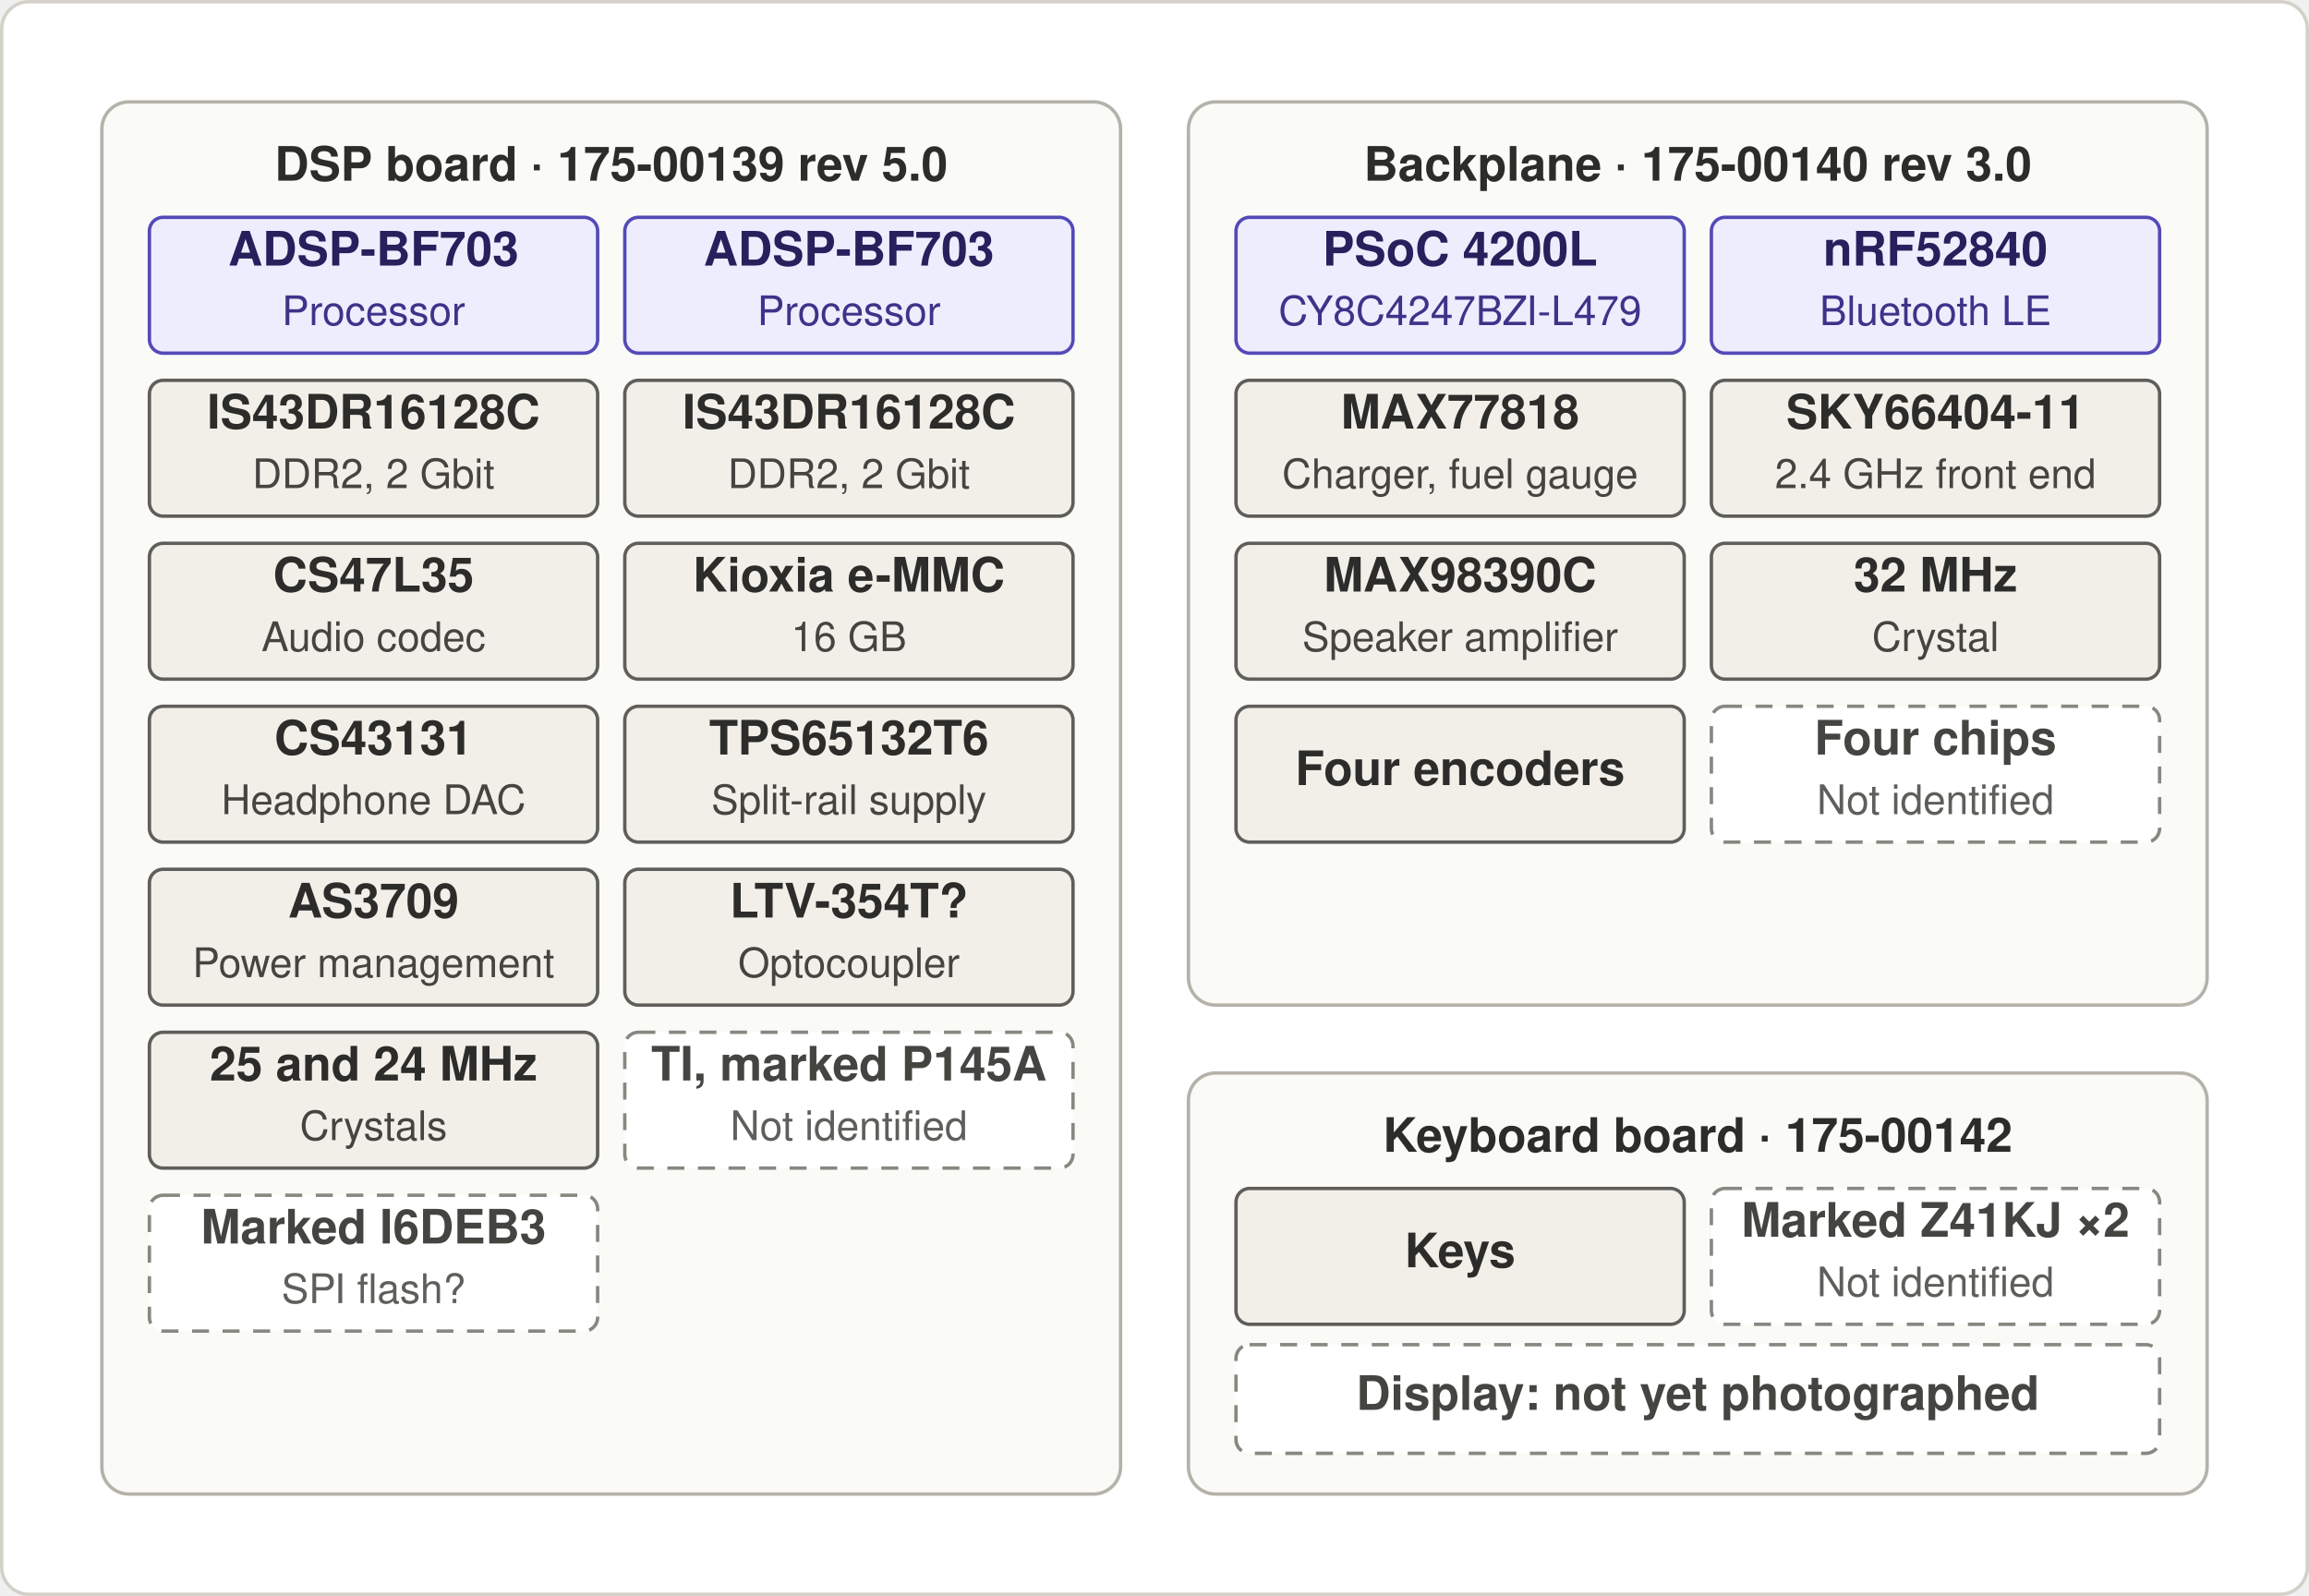
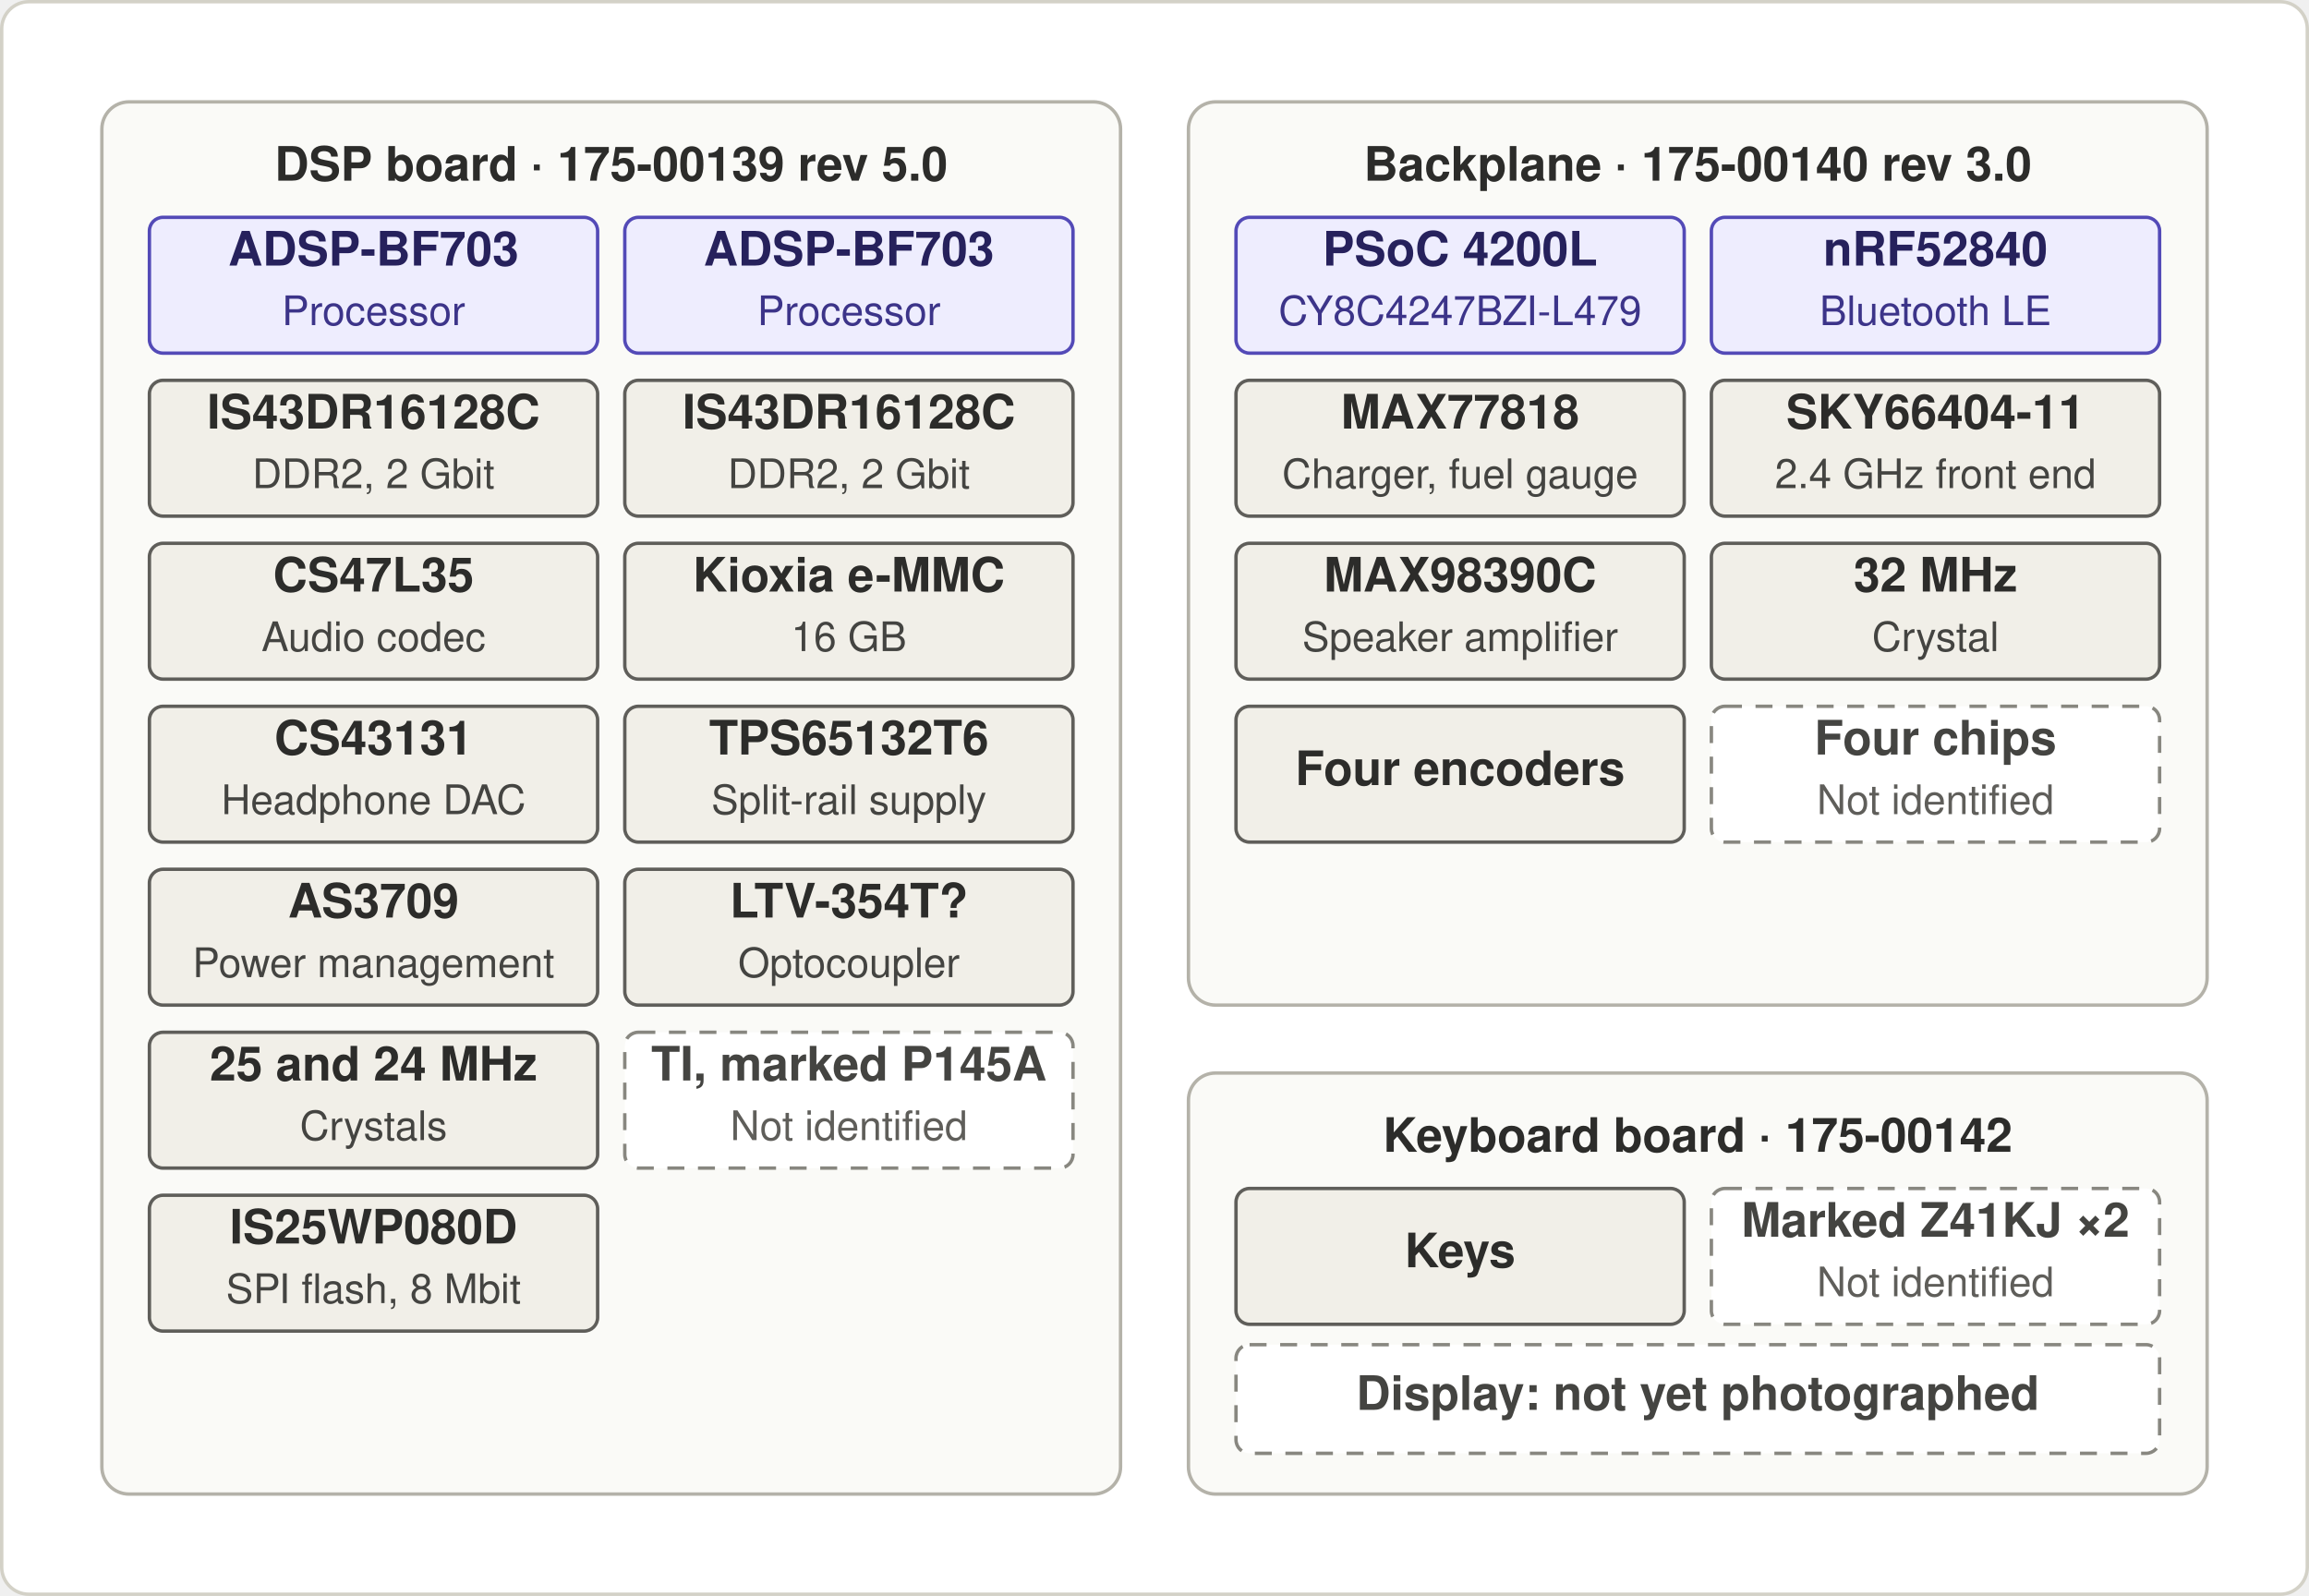
<svg xmlns="http://www.w3.org/2000/svg" viewBox="0 0 680 470" width="680" height="470" font-family="-apple-system, 'Segoe UI', Helvetica, Arial, sans-serif" role="img">
  <defs>
    <marker id="a" viewBox="0 0 10 10" refX="8" refY="5" markerWidth="6" markerHeight="6" orient="auto-start-reverse">
      <path d="M2 1L8 5L2 9" fill="none" stroke="#5F5E5A" stroke-width="1.5" stroke-linecap="round" stroke-linejoin="round" />
    </marker>
  </defs>
  <rect x="0.5" y="0.5" width="679" height="469" rx="8" fill="#FFFFFF" stroke="#D3D1C7" />
  <rect x="30" y="30" width="300" height="410" rx="8" fill="#FAFAF7" stroke="#B4B2A9" />
  <text x="180.0" y="50" font-size="14" font-weight="600" text-anchor="middle" dominant-baseline="central" fill="#2C2C2A">DSP board  ·  175-00139 rev 5.0</text>
  <rect x="350" y="30" width="300" height="266" rx="8" fill="#FAFAF7" stroke="#B4B2A9" />
  <text x="500.0" y="50" font-size="14" font-weight="600" text-anchor="middle" dominant-baseline="central" fill="#2C2C2A">Backplane  ·  175-00140 rev 3.0</text>
  <rect x="350" y="316" width="300" height="124" rx="8" fill="#FAFAF7" stroke="#B4B2A9" />
  <text x="500.0" y="336" font-size="14" font-weight="600" text-anchor="middle" dominant-baseline="central" fill="#2C2C2A">Keyboard board  ·  175-00142</text>
  <rect x="44" y="64" width="132" height="40" rx="4" fill="#EEEDFE" stroke="#534AB7" />
  <text x="110.0" y="75.0" font-size="14" font-weight="600" text-anchor="middle" dominant-baseline="central" fill="#26215C">ADSP-BF703</text>
  <text x="110.0" y="93.0" font-size="12" font-weight="400" text-anchor="middle" dominant-baseline="central" fill="#3C3489">Processor</text>
  <rect x="44" y="112" width="132" height="40" rx="4" fill="#F1EFE8" stroke="#5F5E5A" />
  <text x="110.0" y="123.0" font-size="14" font-weight="600" text-anchor="middle" dominant-baseline="central" fill="#2C2C2A">IS43DR16128C</text>
  <text x="110.0" y="141.0" font-size="12" font-weight="400" text-anchor="middle" dominant-baseline="central" fill="#444441">DDR2, 2 Gbit</text>
  <rect x="44" y="160" width="132" height="40" rx="4" fill="#F1EFE8" stroke="#5F5E5A" />
  <text x="110.0" y="171.0" font-size="14" font-weight="600" text-anchor="middle" dominant-baseline="central" fill="#2C2C2A">CS47L35</text>
  <text x="110.0" y="189.0" font-size="12" font-weight="400" text-anchor="middle" dominant-baseline="central" fill="#444441">Audio codec</text>
  <rect x="44" y="208" width="132" height="40" rx="4" fill="#F1EFE8" stroke="#5F5E5A" />
  <text x="110.0" y="219.0" font-size="14" font-weight="600" text-anchor="middle" dominant-baseline="central" fill="#2C2C2A">CS43131</text>
  <text x="110.0" y="237.0" font-size="12" font-weight="400" text-anchor="middle" dominant-baseline="central" fill="#444441">Headphone DAC</text>
  <rect x="44" y="256" width="132" height="40" rx="4" fill="#F1EFE8" stroke="#5F5E5A" />
  <text x="110.0" y="267.0" font-size="14" font-weight="600" text-anchor="middle" dominant-baseline="central" fill="#2C2C2A">AS3709</text>
  <text x="110.0" y="285.0" font-size="12" font-weight="400" text-anchor="middle" dominant-baseline="central" fill="#444441">Power management</text>
  <rect x="44" y="304" width="132" height="40" rx="4" fill="#F1EFE8" stroke="#5F5E5A" />
  <text x="110.0" y="315.0" font-size="14" font-weight="600" text-anchor="middle" dominant-baseline="central" fill="#2C2C2A">25 and 24 MHz</text>
  <text x="110.0" y="333.0" font-size="12" font-weight="400" text-anchor="middle" dominant-baseline="central" fill="#444441">Crystals</text>
-   <rect x="44" y="352" width="132" height="40" rx="4" fill="#FFFFFF" stroke="#888780" stroke-dasharray="5 4" />
-   <text x="110.0" y="363.0" font-size="14" font-weight="600" text-anchor="middle" dominant-baseline="central" fill="#444441">Marked I6DEB3</text>
-   <text x="110.0" y="381.0" font-size="12" font-weight="400" text-anchor="middle" dominant-baseline="central" fill="#5F5E5A">SPI flash?</text>
+   <rect x="44" y="352" width="132" height="40" rx="4" fill="#F1EFE8" stroke="#5F5E5A" />
+   <text x="110.0" y="363.0" font-size="14" font-weight="600" text-anchor="middle" dominant-baseline="central" fill="#2C2C2A">IS25WP080D</text>
+   <text x="110.0" y="381.0" font-size="12" font-weight="400" text-anchor="middle" dominant-baseline="central" fill="#444441">SPI flash, 8 Mbit</text>
  <rect x="184" y="64" width="132" height="40" rx="4" fill="#EEEDFE" stroke="#534AB7" />
  <text x="250.0" y="75.0" font-size="14" font-weight="600" text-anchor="middle" dominant-baseline="central" fill="#26215C">ADSP-BF703</text>
  <text x="250.0" y="93.0" font-size="12" font-weight="400" text-anchor="middle" dominant-baseline="central" fill="#3C3489">Processor</text>
  <rect x="184" y="112" width="132" height="40" rx="4" fill="#F1EFE8" stroke="#5F5E5A" />
  <text x="250.0" y="123.0" font-size="14" font-weight="600" text-anchor="middle" dominant-baseline="central" fill="#2C2C2A">IS43DR16128C</text>
  <text x="250.0" y="141.0" font-size="12" font-weight="400" text-anchor="middle" dominant-baseline="central" fill="#444441">DDR2, 2 Gbit</text>
  <rect x="184" y="160" width="132" height="40" rx="4" fill="#F1EFE8" stroke="#5F5E5A" />
  <text x="250.0" y="171.0" font-size="14" font-weight="600" text-anchor="middle" dominant-baseline="central" fill="#2C2C2A">Kioxia e-MMC</text>
  <text x="250.0" y="189.0" font-size="12" font-weight="400" text-anchor="middle" dominant-baseline="central" fill="#444441">16 GB</text>
  <rect x="184" y="208" width="132" height="40" rx="4" fill="#F1EFE8" stroke="#5F5E5A" />
  <text x="250.0" y="219.0" font-size="14" font-weight="600" text-anchor="middle" dominant-baseline="central" fill="#2C2C2A">TPS65132T6</text>
  <text x="250.0" y="237.0" font-size="12" font-weight="400" text-anchor="middle" dominant-baseline="central" fill="#444441">Split-rail supply</text>
  <rect x="184" y="256" width="132" height="40" rx="4" fill="#F1EFE8" stroke="#5F5E5A" />
  <text x="250.0" y="267.0" font-size="14" font-weight="600" text-anchor="middle" dominant-baseline="central" fill="#2C2C2A">LTV-354T?</text>
  <text x="250.0" y="285.0" font-size="12" font-weight="400" text-anchor="middle" dominant-baseline="central" fill="#444441">Optocoupler</text>
  <rect x="184" y="304" width="132" height="40" rx="4" fill="#FFFFFF" stroke="#888780" stroke-dasharray="5 4" />
  <text x="250.0" y="315.0" font-size="14" font-weight="600" text-anchor="middle" dominant-baseline="central" fill="#444441">TI, marked P145A</text>
  <text x="250.0" y="333.0" font-size="12" font-weight="400" text-anchor="middle" dominant-baseline="central" fill="#5F5E5A">Not identified</text>
  <rect x="364" y="64" width="132" height="40" rx="4" fill="#EEEDFE" stroke="#534AB7" />
  <text x="430.0" y="75.0" font-size="14" font-weight="600" text-anchor="middle" dominant-baseline="central" fill="#26215C">PSoC 4200L</text>
  <text x="430.0" y="93.0" font-size="12" font-weight="400" text-anchor="middle" dominant-baseline="central" fill="#3C3489">CY8C4247BZI-L479</text>
  <rect x="364" y="112" width="132" height="40" rx="4" fill="#F1EFE8" stroke="#5F5E5A" />
  <text x="430.0" y="123.0" font-size="14" font-weight="600" text-anchor="middle" dominant-baseline="central" fill="#2C2C2A">MAX77818</text>
  <text x="430.0" y="141.0" font-size="12" font-weight="400" text-anchor="middle" dominant-baseline="central" fill="#444441">Charger, fuel gauge</text>
  <rect x="364" y="160" width="132" height="40" rx="4" fill="#F1EFE8" stroke="#5F5E5A" />
  <text x="430.0" y="171.0" font-size="14" font-weight="600" text-anchor="middle" dominant-baseline="central" fill="#2C2C2A">MAX98390C</text>
  <text x="430.0" y="189.0" font-size="12" font-weight="400" text-anchor="middle" dominant-baseline="central" fill="#444441">Speaker amplifier</text>
  <rect x="364" y="208" width="132" height="40" rx="4" fill="#F1EFE8" stroke="#5F5E5A" />
  <text x="430.0" y="228.0" font-size="14" font-weight="600" text-anchor="middle" dominant-baseline="central" fill="#2C2C2A">Four encoders</text>
  <rect x="504" y="64" width="132" height="40" rx="4" fill="#EEEDFE" stroke="#534AB7" />
  <text x="570.0" y="75.0" font-size="14" font-weight="600" text-anchor="middle" dominant-baseline="central" fill="#26215C">nRF52840</text>
  <text x="570.0" y="93.0" font-size="12" font-weight="400" text-anchor="middle" dominant-baseline="central" fill="#3C3489">Bluetooth LE</text>
  <rect x="504" y="112" width="132" height="40" rx="4" fill="#F1EFE8" stroke="#5F5E5A" />
  <text x="570.0" y="123.0" font-size="14" font-weight="600" text-anchor="middle" dominant-baseline="central" fill="#2C2C2A">SKY66404-11</text>
  <text x="570.0" y="141.0" font-size="12" font-weight="400" text-anchor="middle" dominant-baseline="central" fill="#444441">2.4 GHz front end</text>
  <rect x="504" y="160" width="132" height="40" rx="4" fill="#F1EFE8" stroke="#5F5E5A" />
  <text x="570.0" y="171.0" font-size="14" font-weight="600" text-anchor="middle" dominant-baseline="central" fill="#2C2C2A">32 MHz</text>
  <text x="570.0" y="189.0" font-size="12" font-weight="400" text-anchor="middle" dominant-baseline="central" fill="#444441">Crystal</text>
  <rect x="504" y="208" width="132" height="40" rx="4" fill="#FFFFFF" stroke="#888780" stroke-dasharray="5 4" />
  <text x="570.0" y="219.0" font-size="14" font-weight="600" text-anchor="middle" dominant-baseline="central" fill="#444441">Four chips</text>
  <text x="570.0" y="237.0" font-size="12" font-weight="400" text-anchor="middle" dominant-baseline="central" fill="#5F5E5A">Not identified</text>
  <rect x="364" y="350" width="132" height="40" rx="4" fill="#F1EFE8" stroke="#5F5E5A" />
  <text x="430.0" y="370.0" font-size="14" font-weight="600" text-anchor="middle" dominant-baseline="central" fill="#2C2C2A">Keys</text>
  <rect x="504" y="350" width="132" height="40" rx="4" fill="#FFFFFF" stroke="#888780" stroke-dasharray="5 4" />
  <text x="570.0" y="361.0" font-size="14" font-weight="600" text-anchor="middle" dominant-baseline="central" fill="#444441">Marked Z41KJ ×2</text>
  <text x="570.0" y="379.0" font-size="12" font-weight="400" text-anchor="middle" dominant-baseline="central" fill="#5F5E5A">Not identified</text>
  <rect x="364" y="396" width="272" height="32" rx="4" fill="#FFFFFF" stroke="#888780" stroke-dasharray="5 4" />
  <text x="500.0" y="412.0" font-size="14" font-weight="600" text-anchor="middle" dominant-baseline="central" fill="#444441">Display: not yet photographed</text>
</svg>
